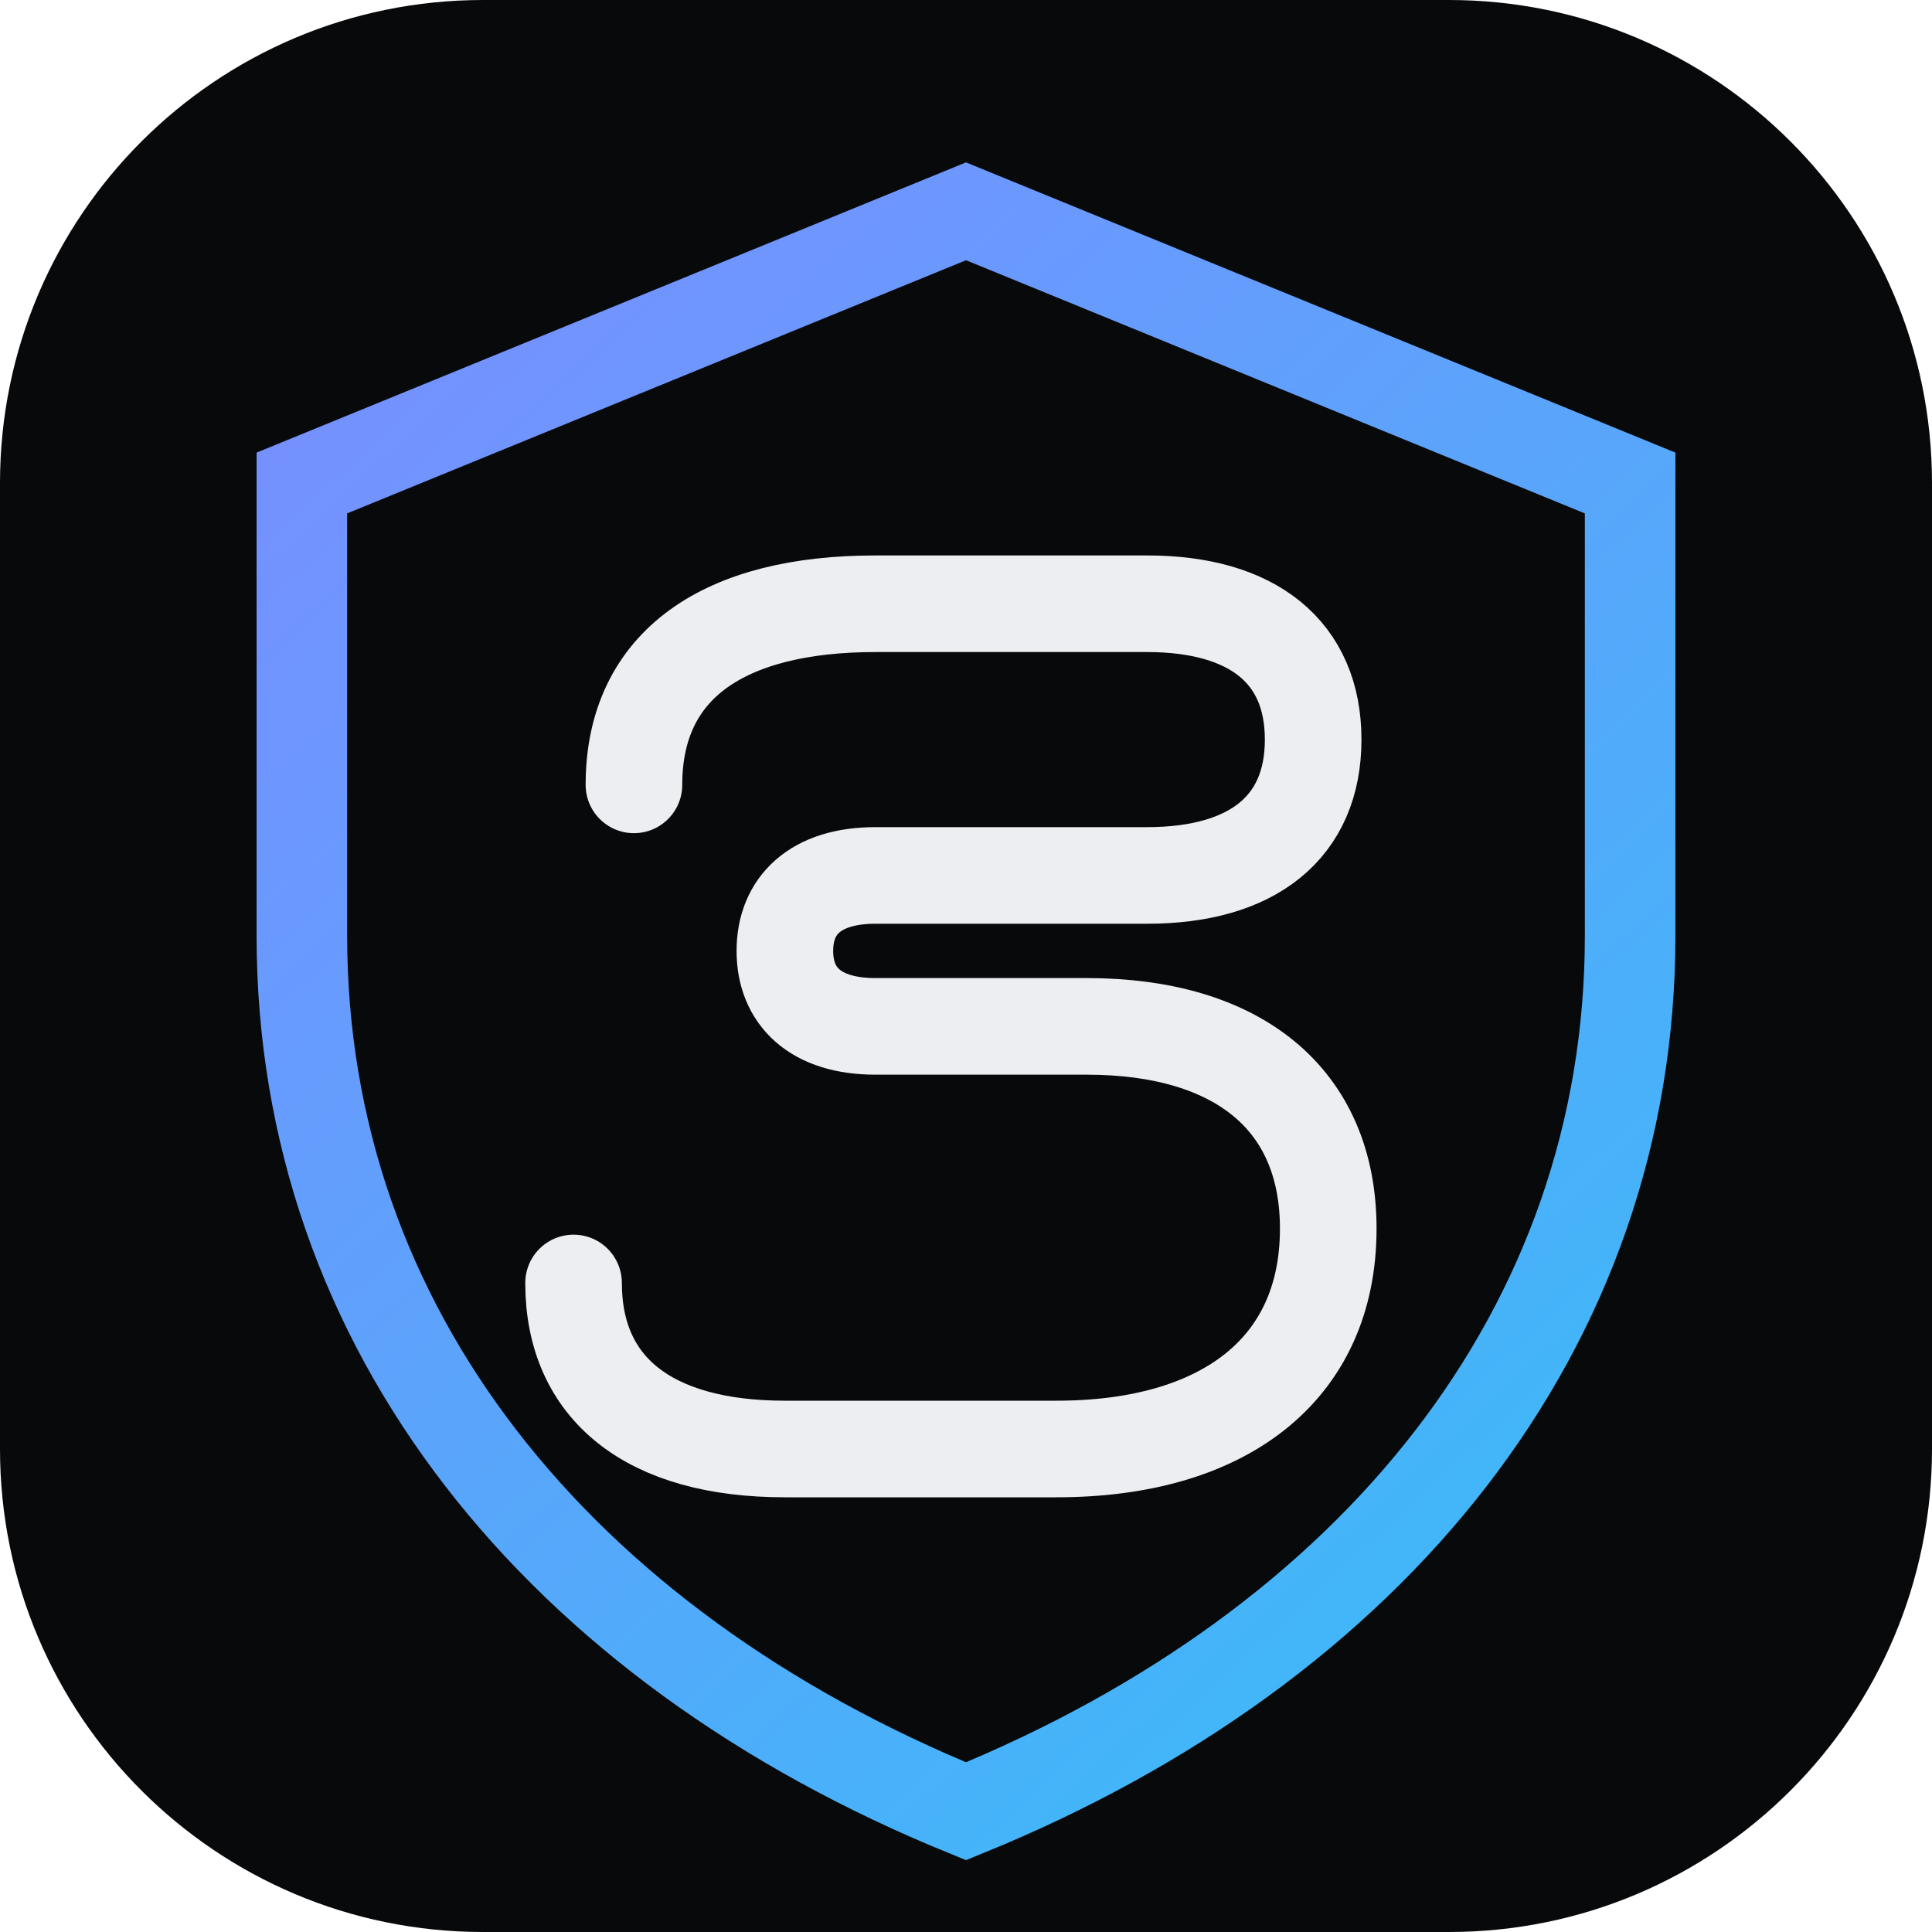
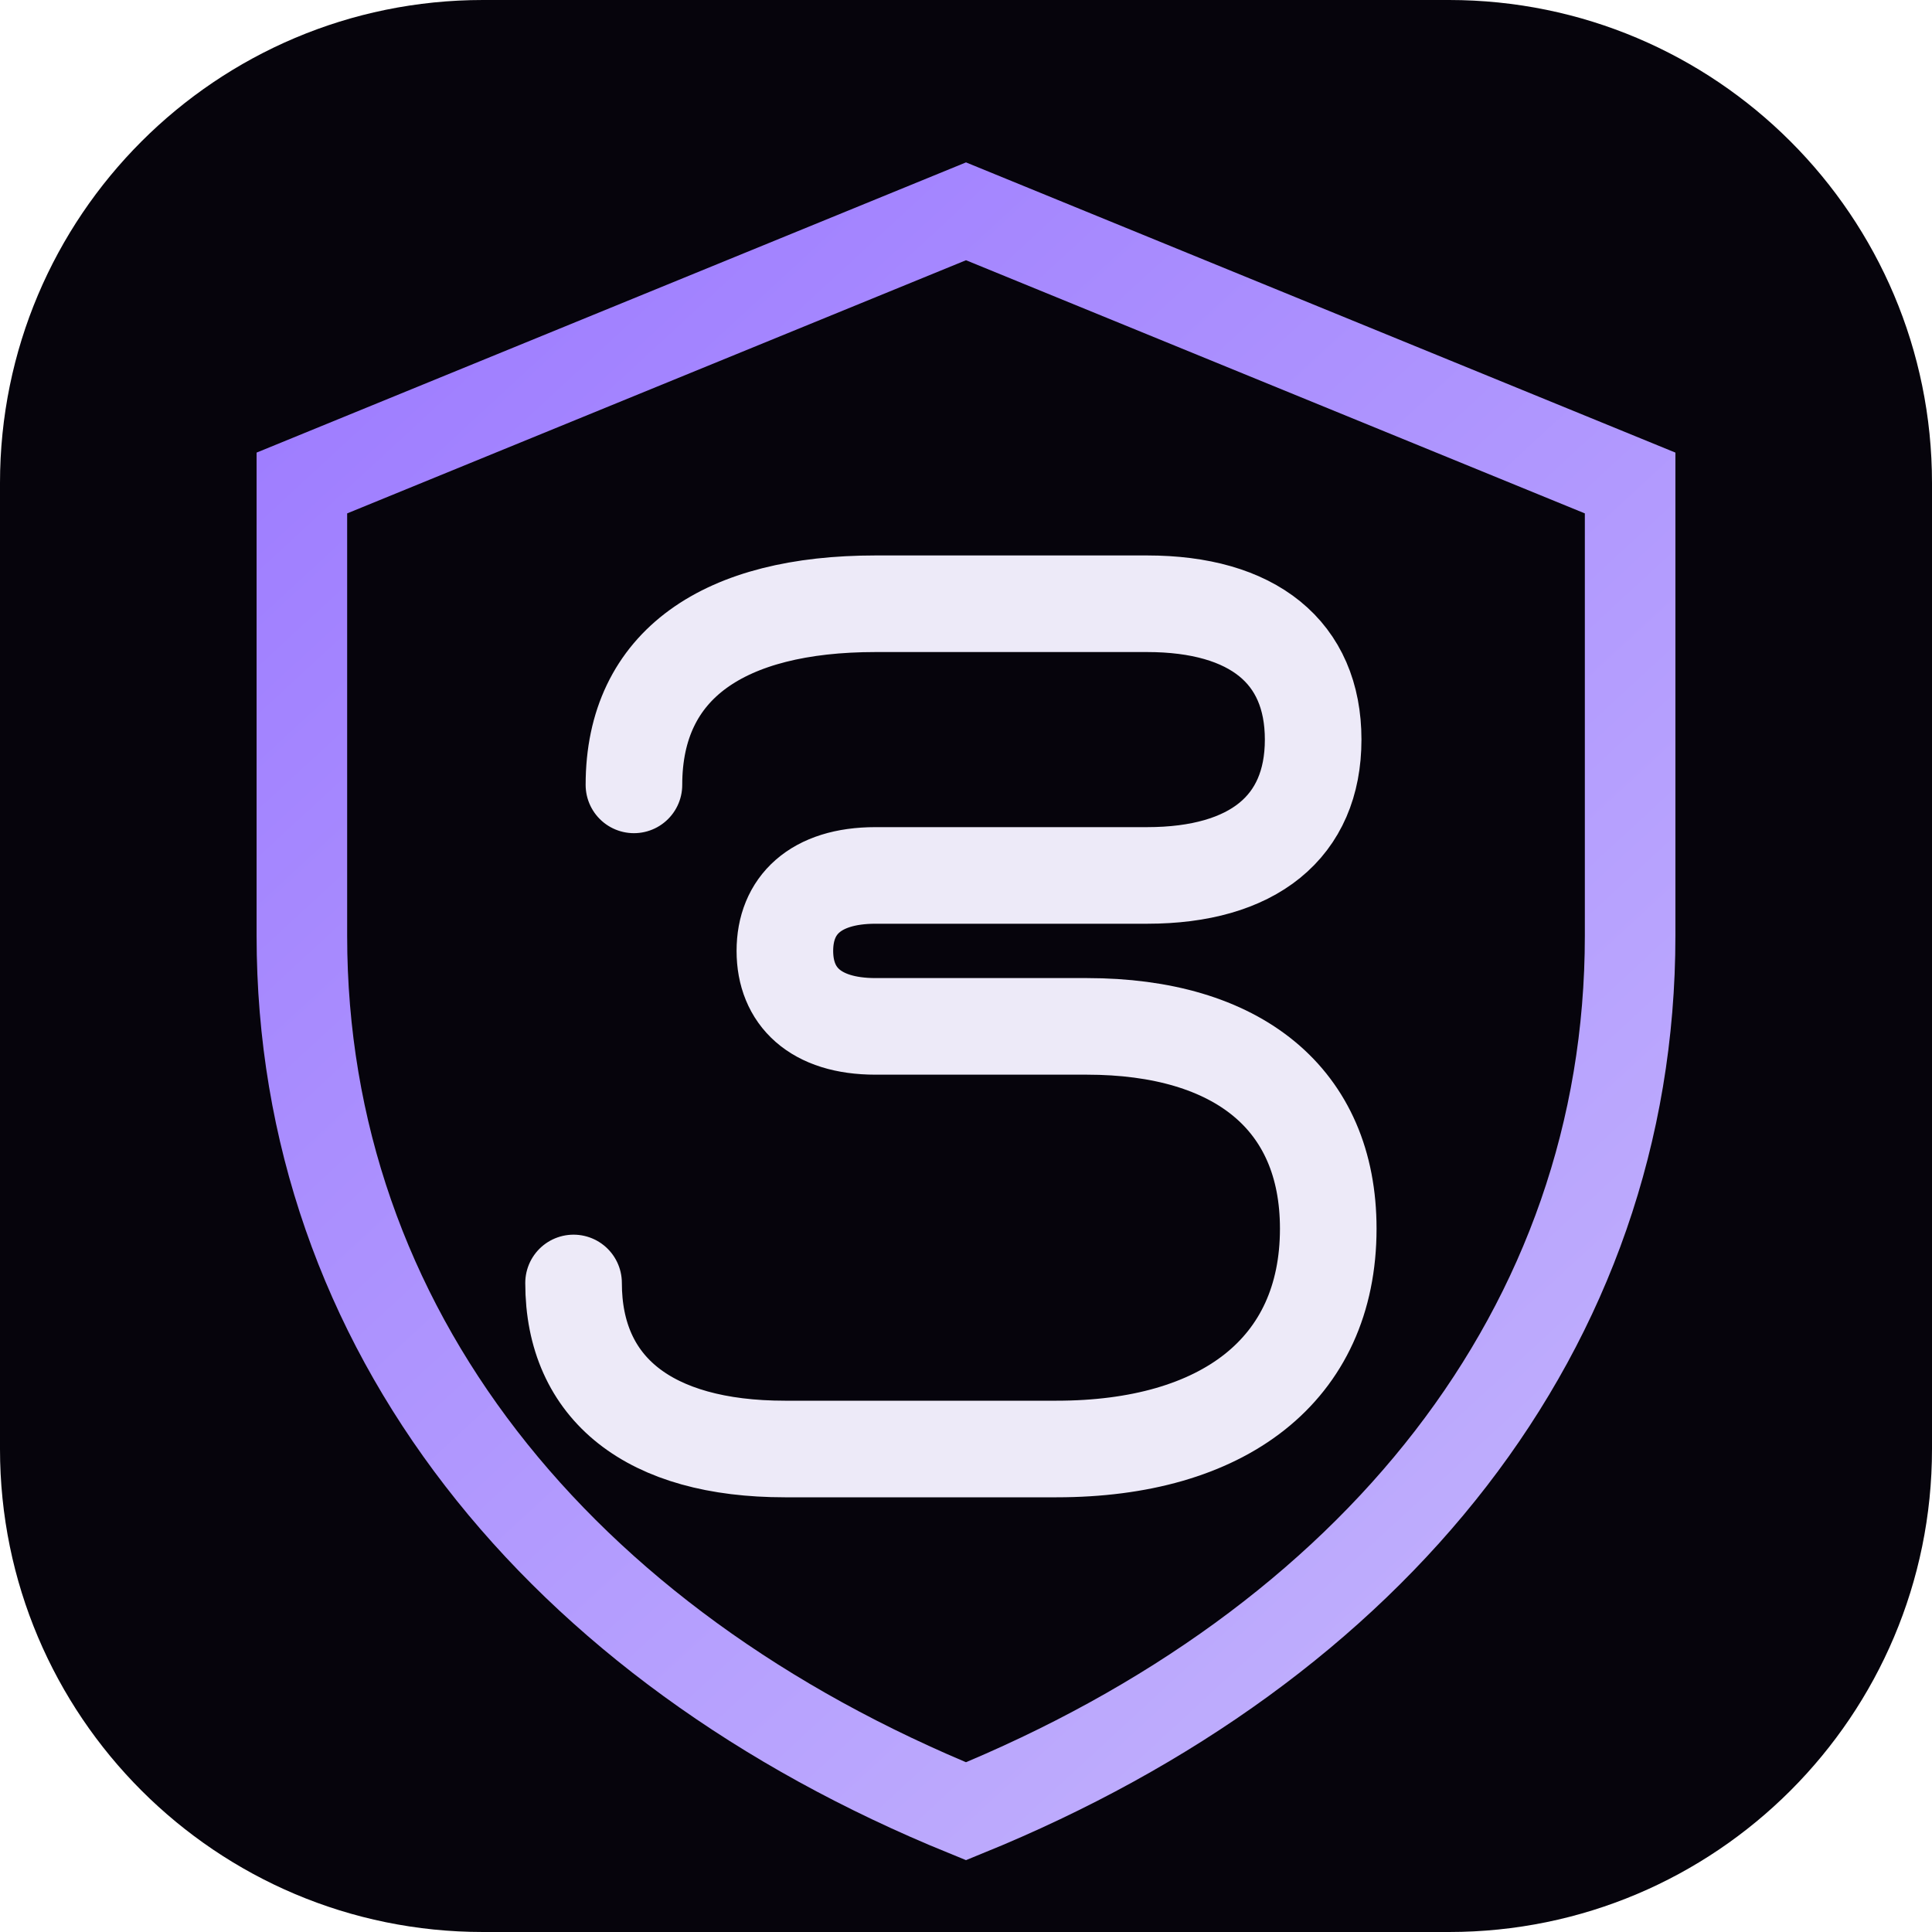
<svg xmlns="http://www.w3.org/2000/svg" viewBox="0 0 64 64">
  <defs>
    <linearGradient id="g" x1="8" y1="6" x2="56" y2="58" gradientUnits="userSpaceOnUse">
-       <stop stop-color="#7c8cff" />
-       <stop offset="1" stop-color="#38bdf8" />
+       <stop stop-color="#9b78ff" />
+       <stop offset="1" stop-color="#c4b5fd" />
    </linearGradient>
  </defs>
-   <rect width="64" height="64" rx="16" fill="#08090B" />
+   <rect width="64" height="64" rx="16" fill="#06040C" />
  <path d="M32 7 54 16v15c0 13-8.5 23.5-22 29C18.5 54.5 10 44 10 31V16L32 7Z" fill="none" stroke="url(#g)" stroke-width="3" />
-   <path d="M21 26c0-4 3-6 8-6h9c3.5 0 5.5 1.6 5.5 4.5S41.5 29 38 29h-9c-2 0-3 1-3 2.5s1 2.5 3 2.5h7c5 0 8 2.4 8 6.7 0 4.7-3.5 7.3-9 7.3h-9c-4.5 0-7-2-7-5.5" fill="none" stroke="#edeef2" stroke-width="3.2" stroke-linecap="round" />
+   <path d="M21 26c0-4 3-6 8-6h9c3.5 0 5.5 1.6 5.5 4.5S41.5 29 38 29h-9c-2 0-3 1-3 2.5s1 2.5 3 2.5h7c5 0 8 2.4 8 6.7 0 4.7-3.5 7.3-9 7.3h-9c-4.5 0-7-2-7-5.5" fill="none" stroke="#edeaf8" stroke-width="3.2" stroke-linecap="round" />
</svg>
